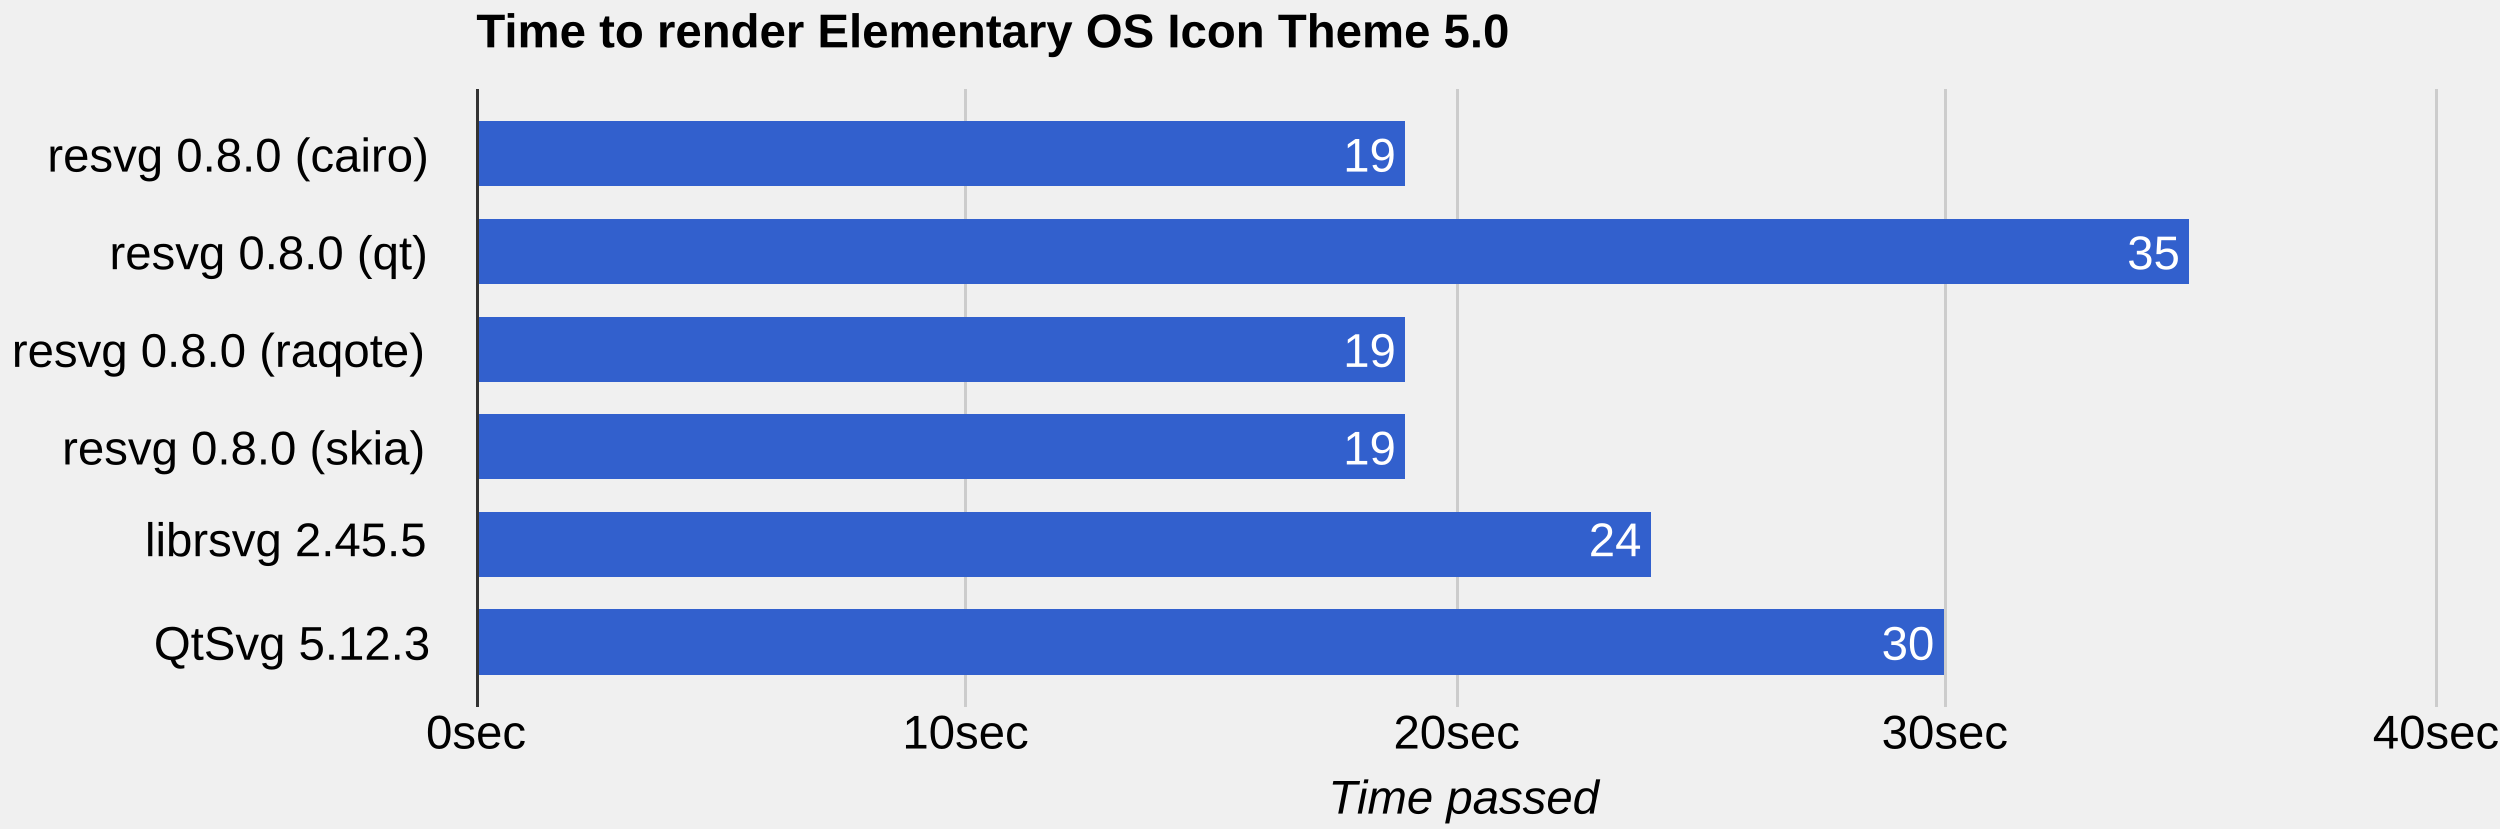
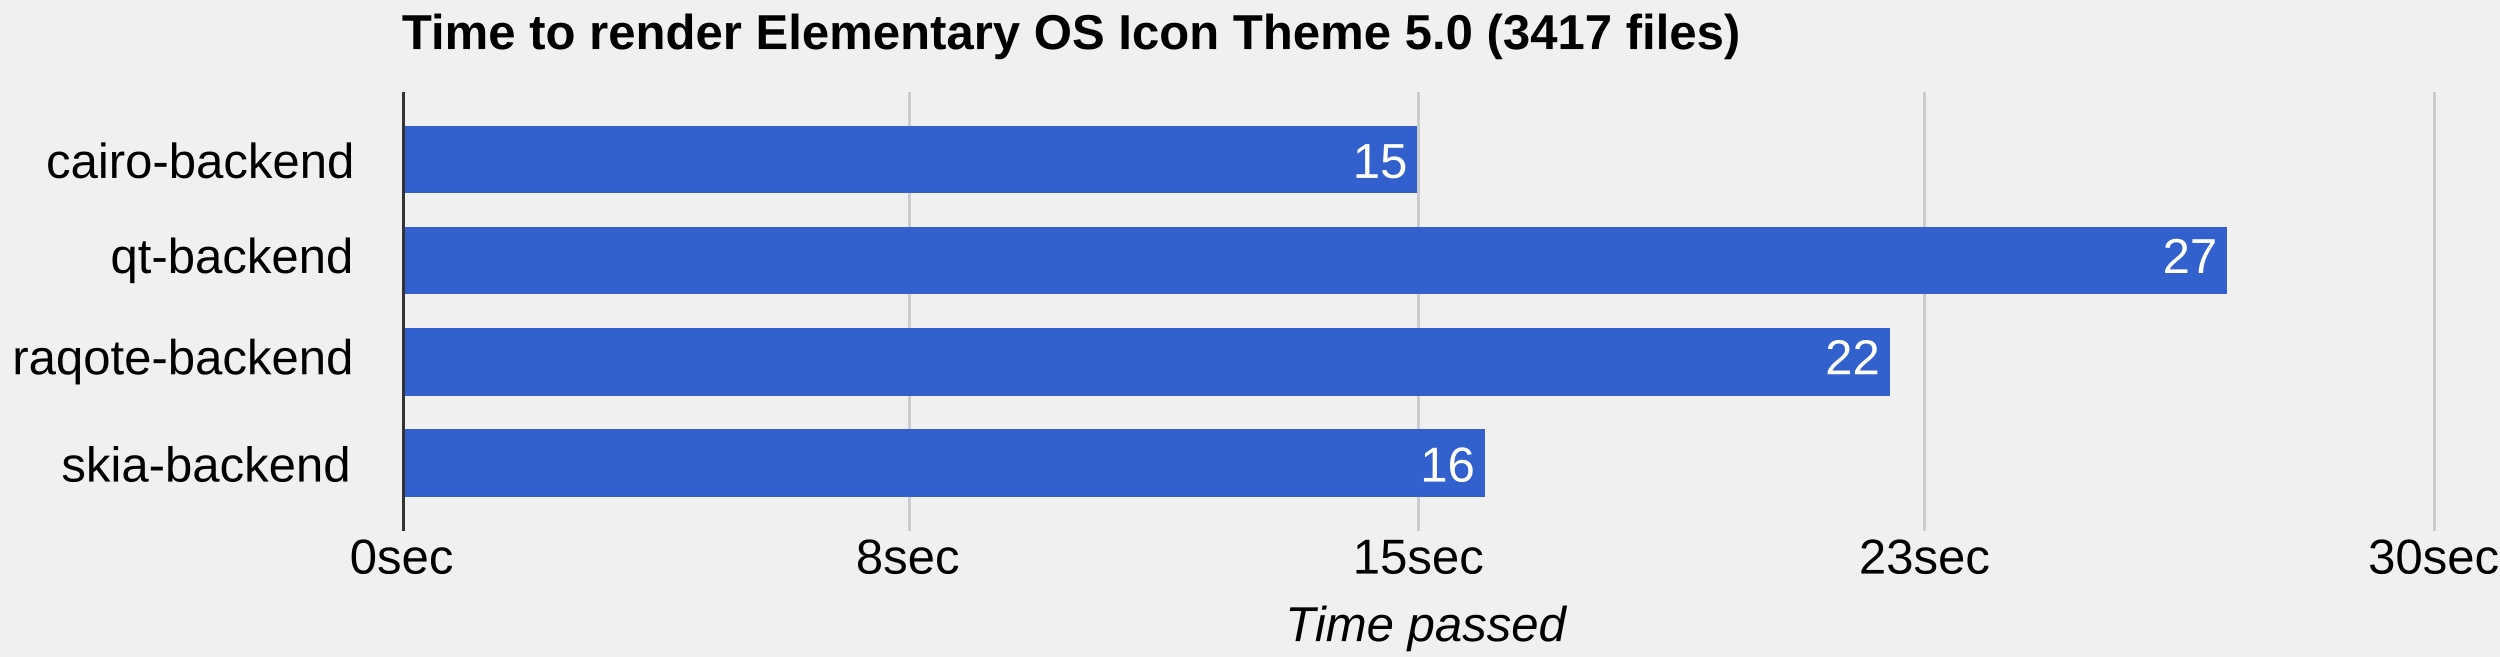
- <svg xmlns="http://www.w3.org/2000/svg" height="280" shape-rendering="crispEdges" width="845">
-   <text font-family="Arial" font-size="16" font-weight="bold" x="161" y="16">Time to render Elementary OS Icon Theme 5.0</text>
-   <text font-family="Arial" font-size="16" x="16" y="58">resvg 0.8.0 (cairo)</text>
-   <text font-family="Arial" font-size="16" x="37" y="91">resvg 0.8.0 (qt)</text>
-   <text font-family="Arial" font-size="16" x="4" y="124">resvg 0.8.0 (raqote)</text>
-   <text font-family="Arial" font-size="16" x="21" y="157">resvg 0.8.0 (skia)</text>
-   <text font-family="Arial" font-size="16" x="49" y="188">librsvg 2.45.5</text>
-   <text font-family="Arial" font-size="16" x="52" y="223">QtSvg 5.12.3</text>
-   <rect fill="#ccc" height="209" width="1" x="161" y="30" />
-   <text fill="#000" font-family="Arial" font-size="16" x="144" y="253">0sec</text>
-   <rect fill="#ccc" height="209" width="1" x="326" y="30" />
-   <text fill="#000" font-family="Arial" font-size="16" x="305" y="253">10sec</text>
-   <rect fill="#ccc" height="209" width="1" x="492" y="30" />
-   <text fill="#000" font-family="Arial" font-size="16" x="471" y="253">20sec</text>
-   <rect fill="#ccc" height="209" width="1" x="657" y="30" />
-   <text fill="#000" font-family="Arial" font-size="16" x="636" y="253">30sec</text>
-   <rect fill="#ccc" height="209" width="1" x="823" y="30" />
-   <text fill="#000" font-family="Arial" font-size="16" x="802" y="253">40sec</text>
-   <rect fill="#3260cd" height="22" width="314" x="161" y="41" />
-   <text fill="#fff" font-family="Arial" font-size="16" x="454" y="58">19</text>
-   <rect fill="#3260cd" height="22" width="579" x="161" y="74" />
-   <text fill="#fff" font-family="Arial" font-size="16" x="719" y="91">35</text>
-   <rect fill="#3260cd" height="22" width="314" x="161" y="107" />
-   <text fill="#fff" font-family="Arial" font-size="16" x="454" y="124">19</text>
-   <rect fill="#3260cd" height="22" width="314" x="161" y="140" />
-   <text fill="#fff" font-family="Arial" font-size="16" x="454" y="157">19</text>
-   <rect fill="#3260cd" height="22" width="397" x="161" y="173" />
-   <text fill="#fff" font-family="Arial" font-size="16" x="537" y="188">24</text>
-   <rect fill="#3260cd" height="22" width="496" x="161" y="206" />
-   <text fill="#fff" font-family="Arial" font-size="16" x="636" y="223">30</text>
-   <rect fill="#333" height="209" width="1" x="161" y="30" />
-   <text font-family="Arial" font-size="16" font-style="italic" x="449" y="275">Time passed</text>
+ <svg xmlns="http://www.w3.org/2000/svg" height="214" shape-rendering="crispEdges" width="815">
+   <text font-family="Arial" font-size="16" font-weight="bold" x="131" y="16">Time to render Elementary OS Icon Theme 5.0 (3417 files)</text>
+   <text font-family="Arial" font-size="16" x="15" y="58">cairo-backend</text>
+   <text font-family="Arial" font-size="16" x="36" y="89">qt-backend</text>
+   <text font-family="Arial" font-size="16" x="4" y="122">raqote-backend</text>
+   <text font-family="Arial" font-size="16" x="20" y="157">skia-backend</text>
+   <rect fill="#ccc" height="143" width="1" x="131" y="30" />
+   <text fill="#000" font-family="Arial" font-size="16" x="114" y="187">0sec</text>
+   <rect fill="#ccc" height="143" width="1" x="296" y="30" />
+   <text fill="#000" font-family="Arial" font-size="16" x="279" y="187">8sec</text>
+   <rect fill="#ccc" height="143" width="1" x="462" y="30" />
+   <text fill="#000" font-family="Arial" font-size="16" x="441" y="187">15sec</text>
+   <rect fill="#ccc" height="143" width="1" x="627" y="30" />
+   <text fill="#000" font-family="Arial" font-size="16" x="606" y="187">23sec</text>
+   <rect fill="#ccc" height="143" width="1" x="793" y="30" />
+   <text fill="#000" font-family="Arial" font-size="16" x="772" y="187">30sec</text>
+   <rect fill="#3260cd" height="22" width="331" x="131" y="41" />
+   <text fill="#fff" font-family="Arial" font-size="16" x="441" y="58">15</text>
+   <rect fill="#3260cd" height="22" width="595" x="131" y="74" />
+   <text fill="#fff" font-family="Arial" font-size="16" x="705" y="89">27</text>
+   <rect fill="#3260cd" height="22" width="485" x="131" y="107" />
+   <text fill="#fff" font-family="Arial" font-size="16" x="595" y="122">22</text>
+   <rect fill="#3260cd" height="22" width="353" x="131" y="140" />
+   <text fill="#fff" font-family="Arial" font-size="16" x="463" y="157">16</text>
+   <rect fill="#333" height="143" width="1" x="131" y="30" />
+   <text font-family="Arial" font-size="16" font-style="italic" x="419" y="209">Time passed</text>
</svg>
